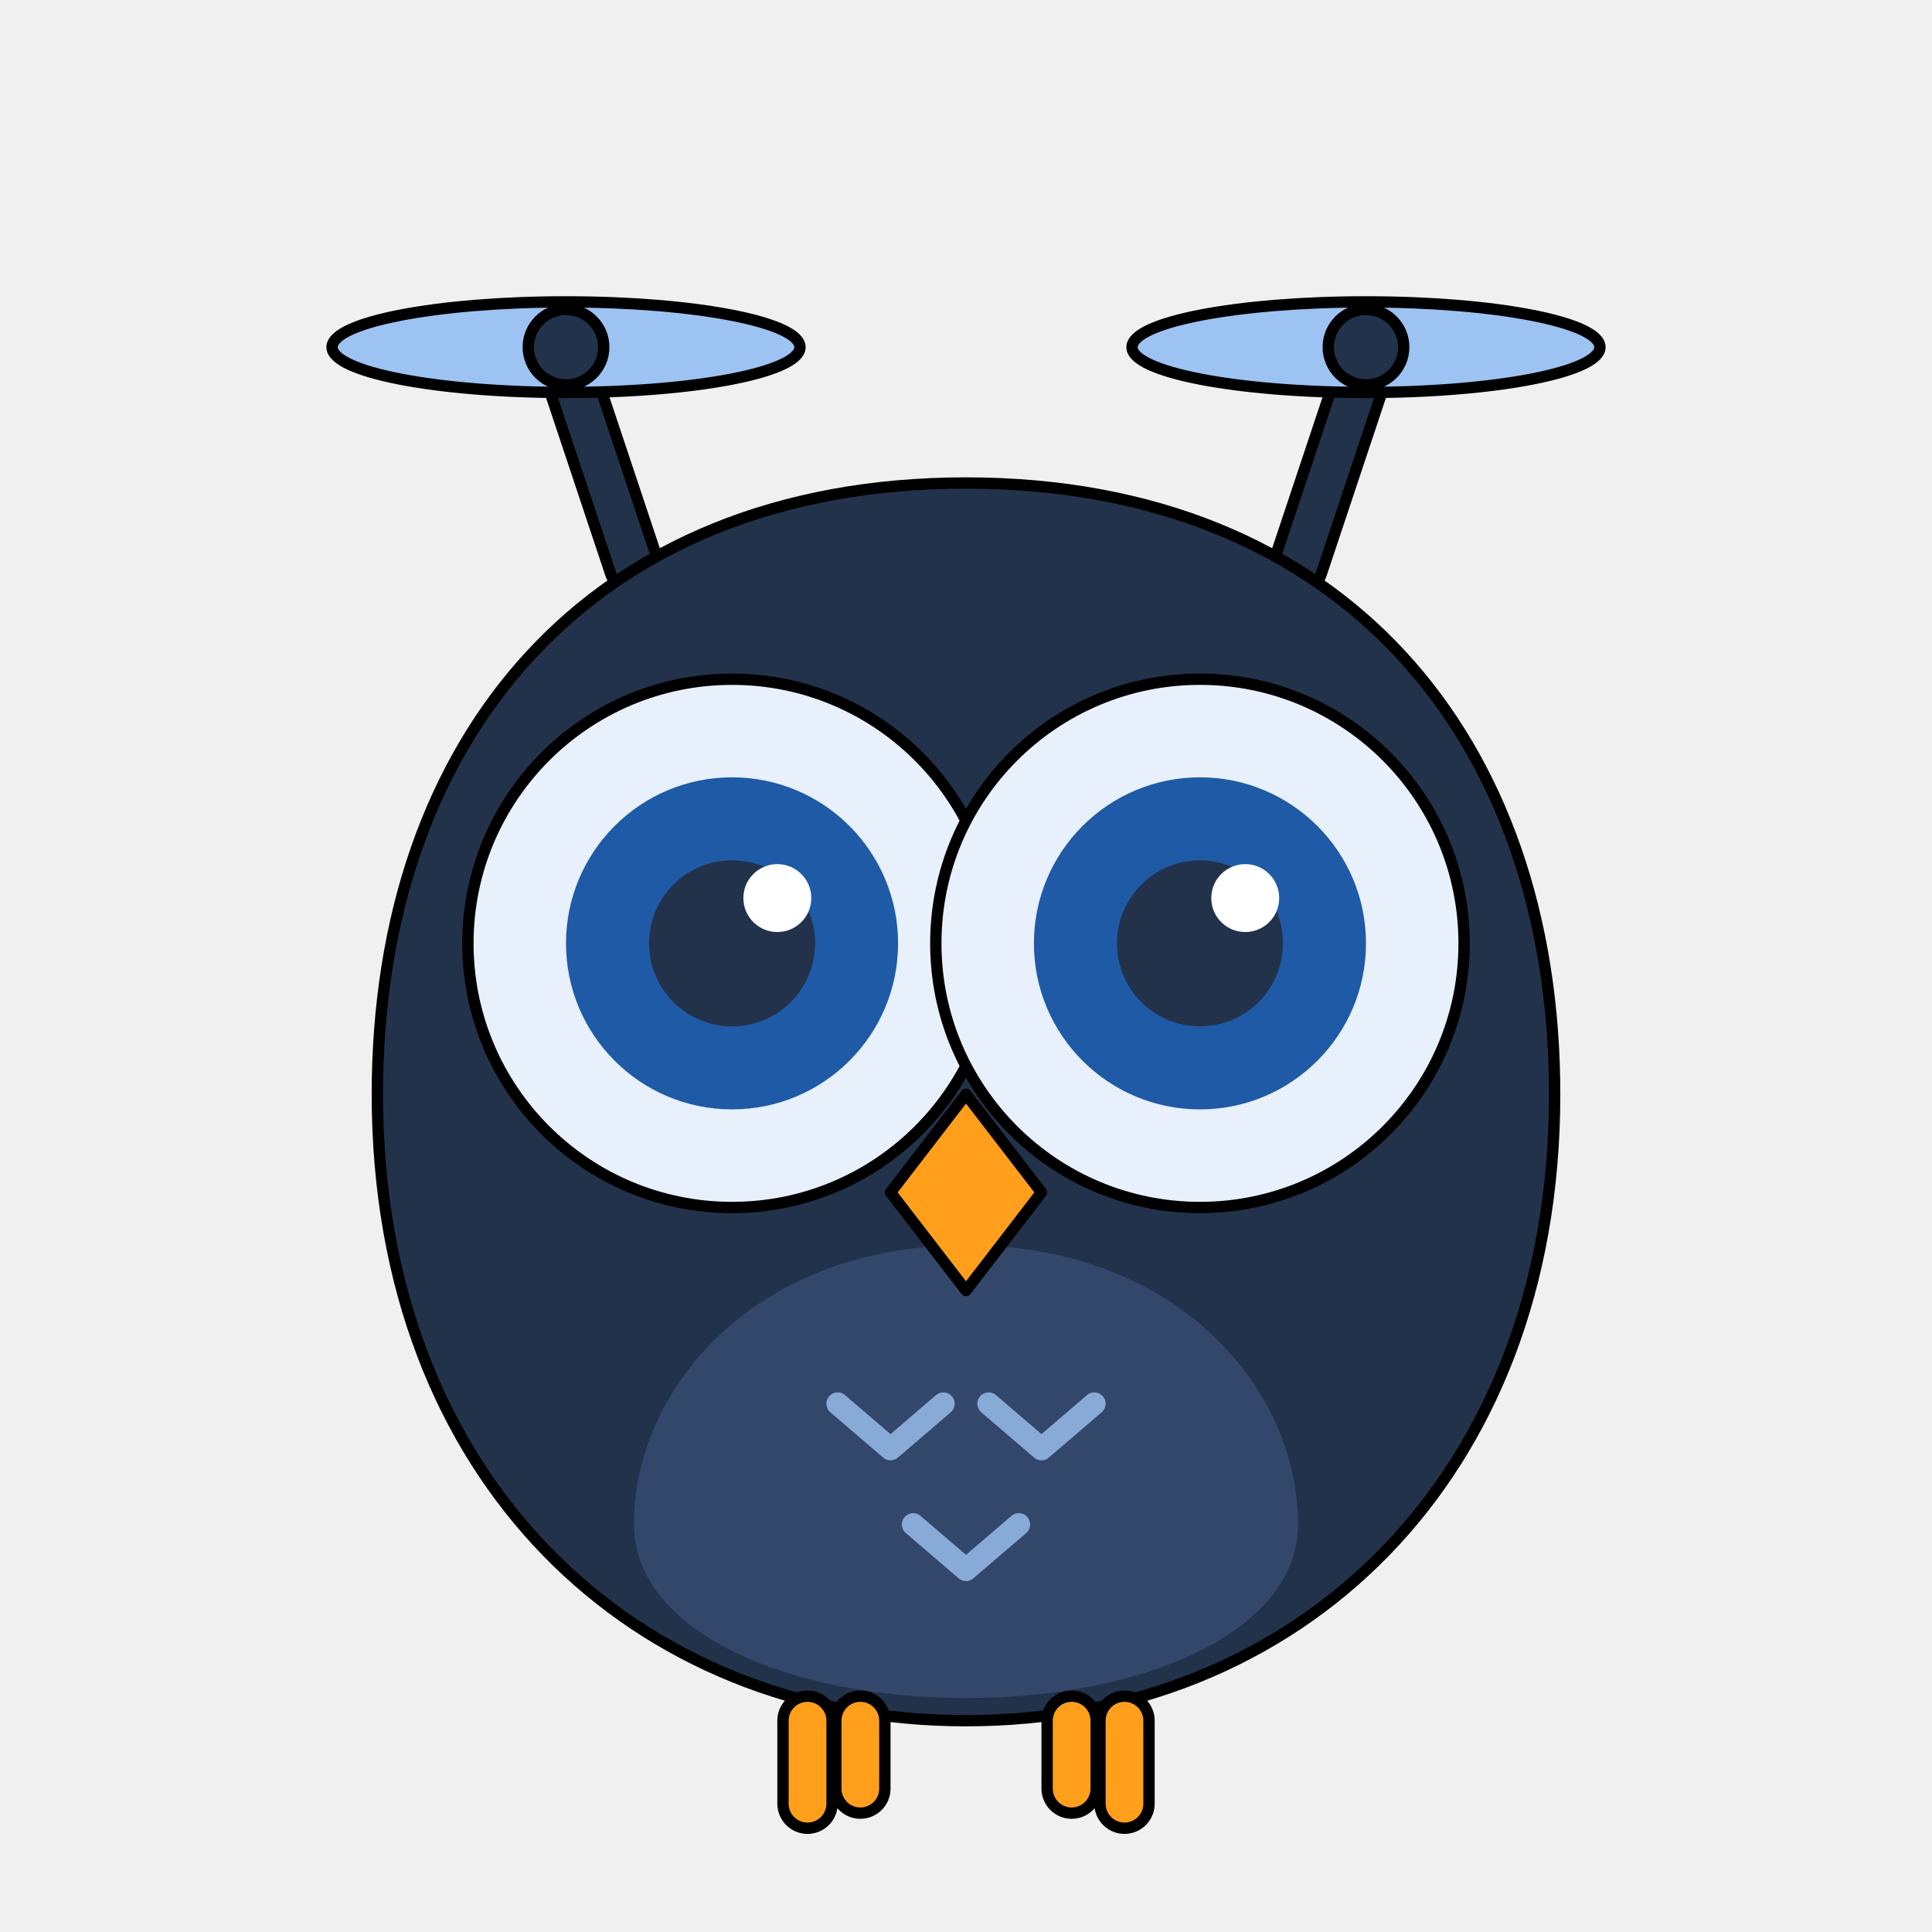
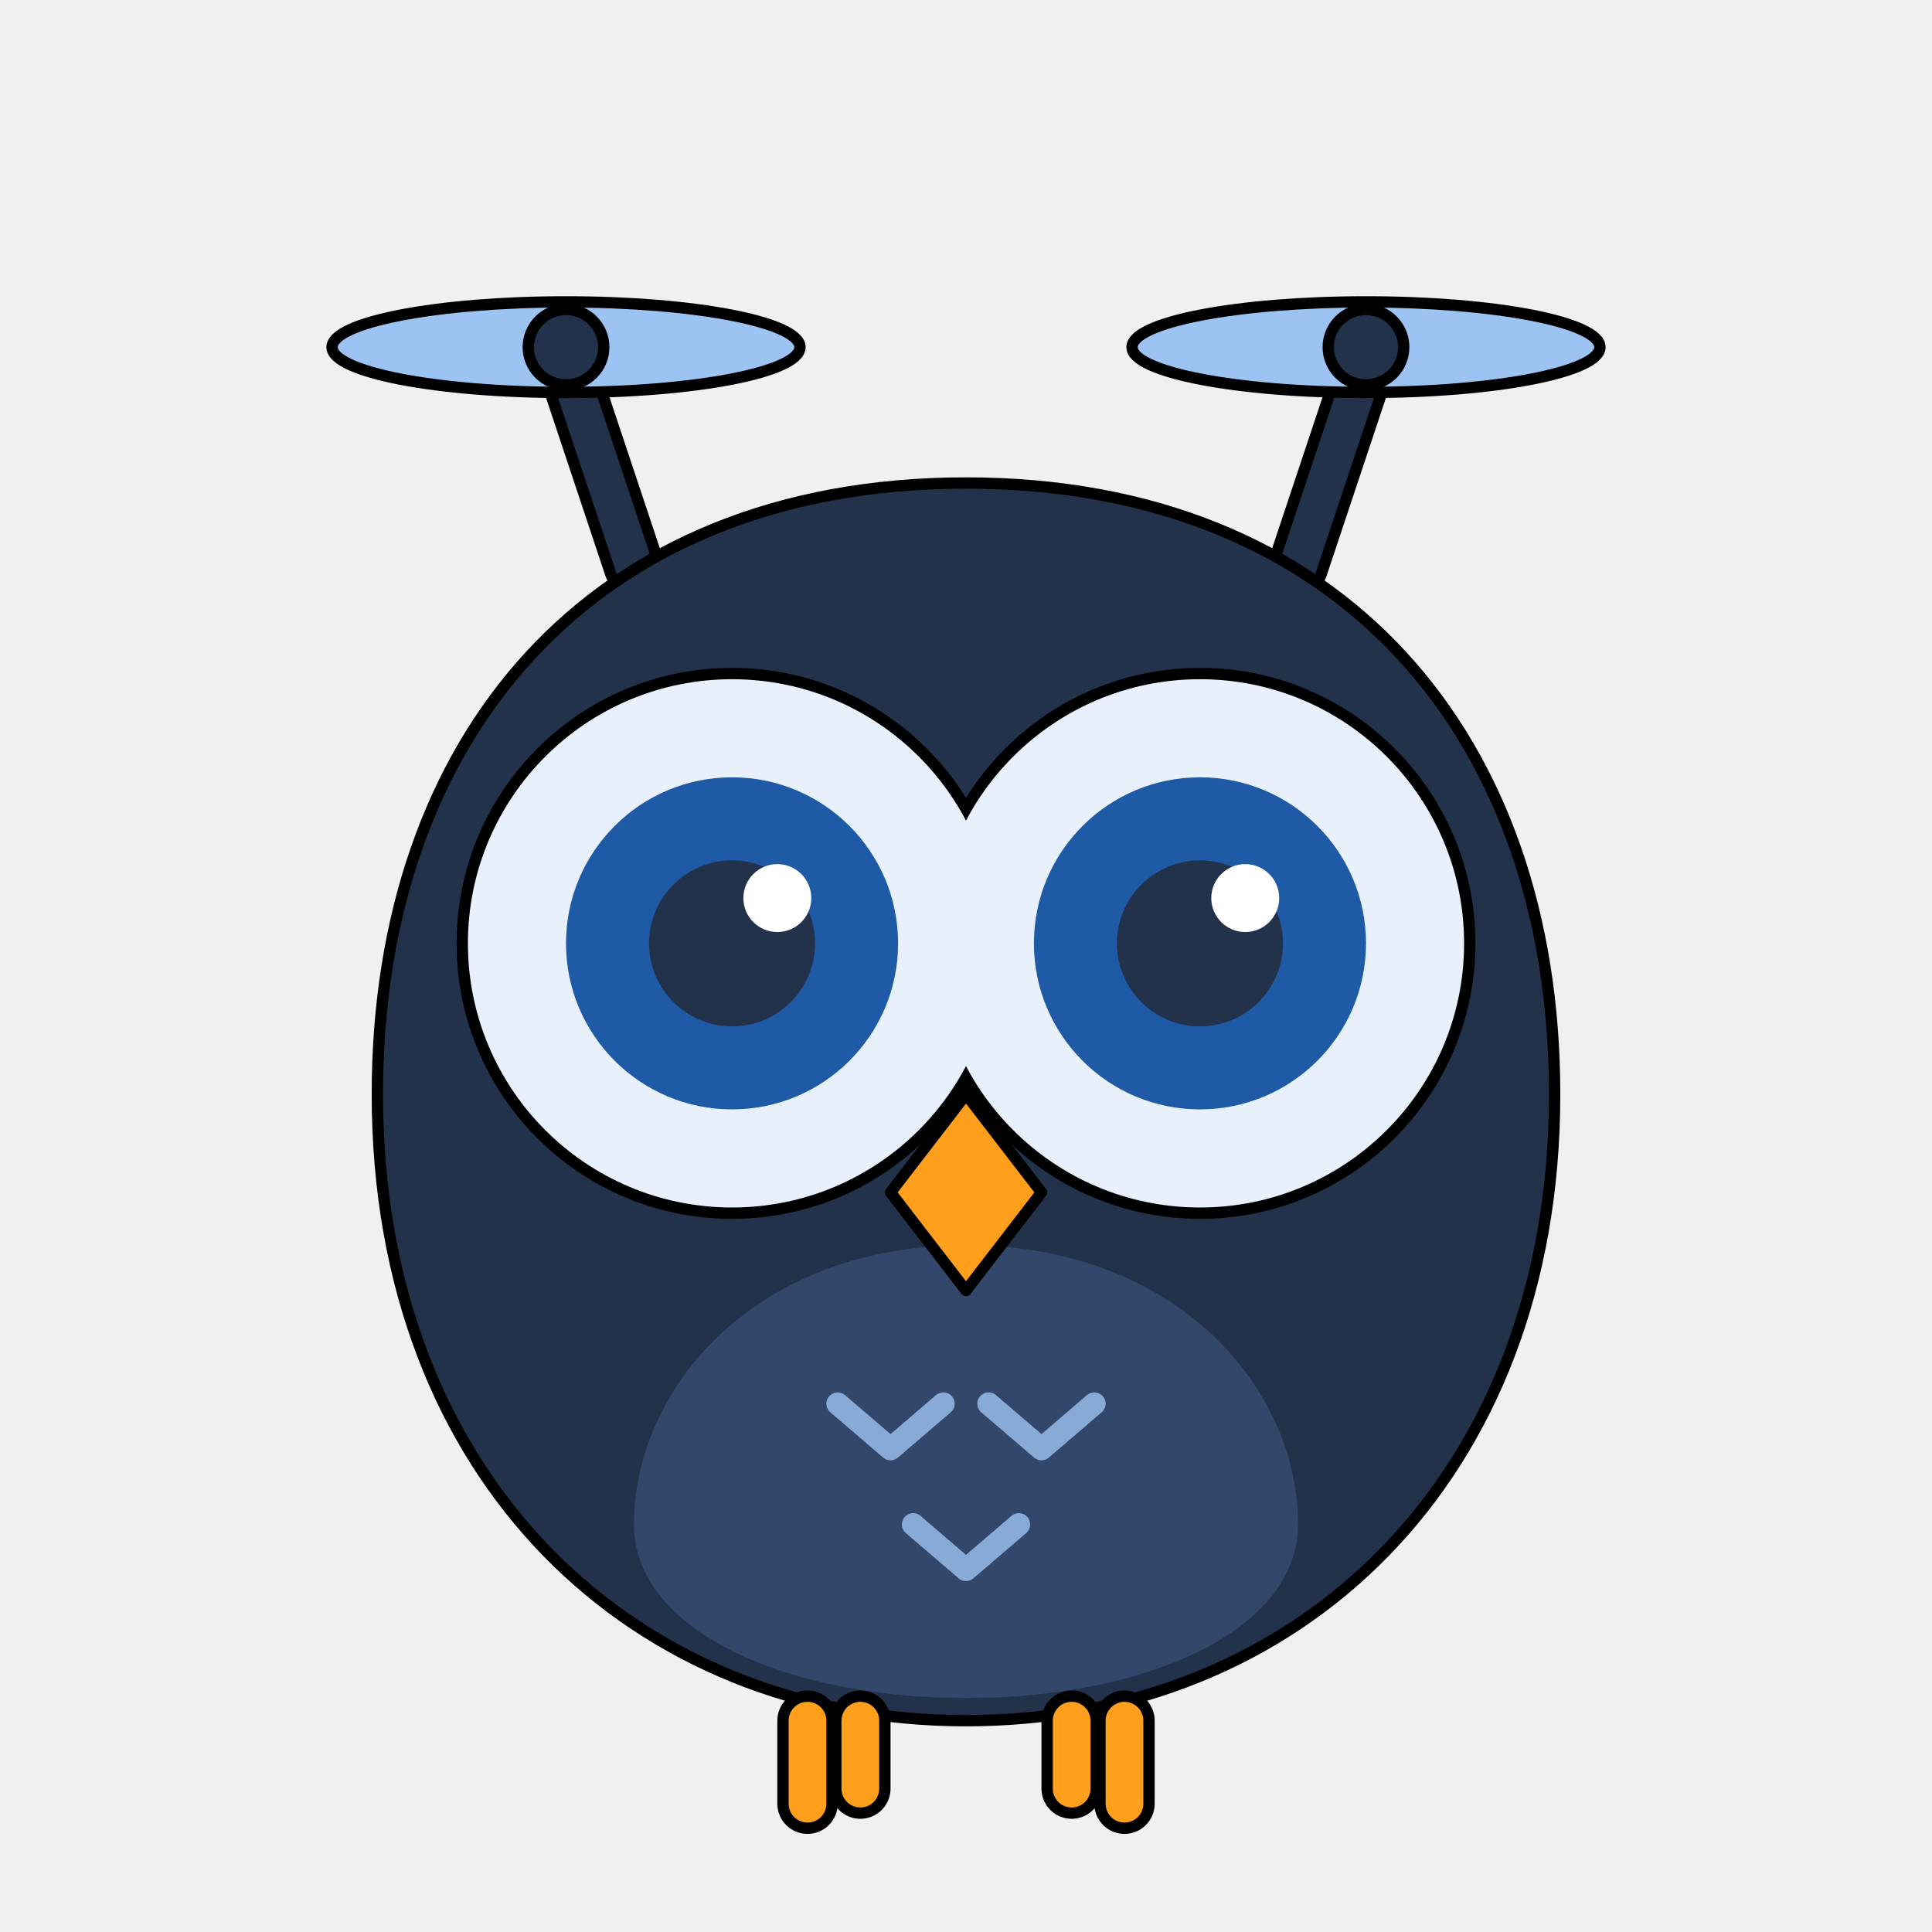
<svg xmlns="http://www.w3.org/2000/svg" viewBox="0 0 512 512" role="img" aria-label="Drone Firmware Analyzer">
  <g stroke-linecap="round">
    <path d="M168 150 L150 96 M344 150 L362 96" stroke="#000" stroke-width="16" />
    <path d="M168 150 L150 96 M344 150 L362 96" stroke="#22324a" stroke-width="10" />
  </g>
  <g fill="#9cc3f2" stroke="#000" stroke-width="3">
    <ellipse cx="150" cy="92" rx="62" ry="12" />
    <ellipse cx="362" cy="92" rx="62" ry="12" />
  </g>
  <g fill="#22324a" stroke="#000" stroke-width="3">
    <circle cx="150" cy="92" r="10" />
    <circle cx="362" cy="92" r="10" />
  </g>
  <path d="M256 128 C356 128 412 196 412 290 C412 392 344 456 256 456 C168 456 100 392 100 290 C100 196 156 128 256 128 Z" fill="#22324a" stroke="#000" stroke-width="3" />
  <path d="M256 330 C312 330 344 368 344 404 C344 432 304 450 256 450 C208 450 168 432 168 404 C168 368 200 330 256 330 Z" fill="#33476a" />
  <g stroke="#9cc3f2" stroke-width="6" fill="none" stroke-linecap="round" stroke-linejoin="round" opacity="0.8">
    <path d="M222 372 l14 12 l14 -12 M262 372 l14 12 l14 -12 M242 404 l14 12 l14 -12" />
  </g>
-   <circle cx="194" cy="250" r="70" fill="#e7f0fb" stroke="#000" stroke-width="3" />
-   <circle cx="318" cy="250" r="70" fill="#e7f0fb" stroke="#000" stroke-width="3" />
+   <circle cx="194" cy="250" r="70" fill="none" stroke="#000" stroke-width="6" />
+   <circle cx="318" cy="250" r="70" fill="none" stroke="#000" stroke-width="6" />
+   <circle cx="194" cy="250" r="70" fill="#e7f0fb" />
+   <circle cx="318" cy="250" r="70" fill="#e7f0fb" />
  <circle cx="194" cy="250" r="44" fill="#1f5aa6" />
  <circle cx="318" cy="250" r="44" fill="#1f5aa6" />
  <circle cx="194" cy="250" r="22" fill="#22324a" />
  <circle cx="318" cy="250" r="22" fill="#22324a" />
  <circle cx="206" cy="238" r="9" fill="#fff" />
  <circle cx="330" cy="238" r="9" fill="#fff" />
  <path d="M256 290 L276 316 L256 342 L236 316 Z" fill="#ff9f1c" stroke="#000" stroke-width="3" stroke-linejoin="round" />
  <g stroke-linecap="round">
    <path d="M214 456 v22 M228 456 v18 M284 456 v18 M298 456 v22" stroke="#000" stroke-width="16" />
    <path d="M214 456 v22 M228 456 v18 M284 456 v18 M298 456 v22" stroke="#ff9f1c" stroke-width="10" />
  </g>
</svg>
